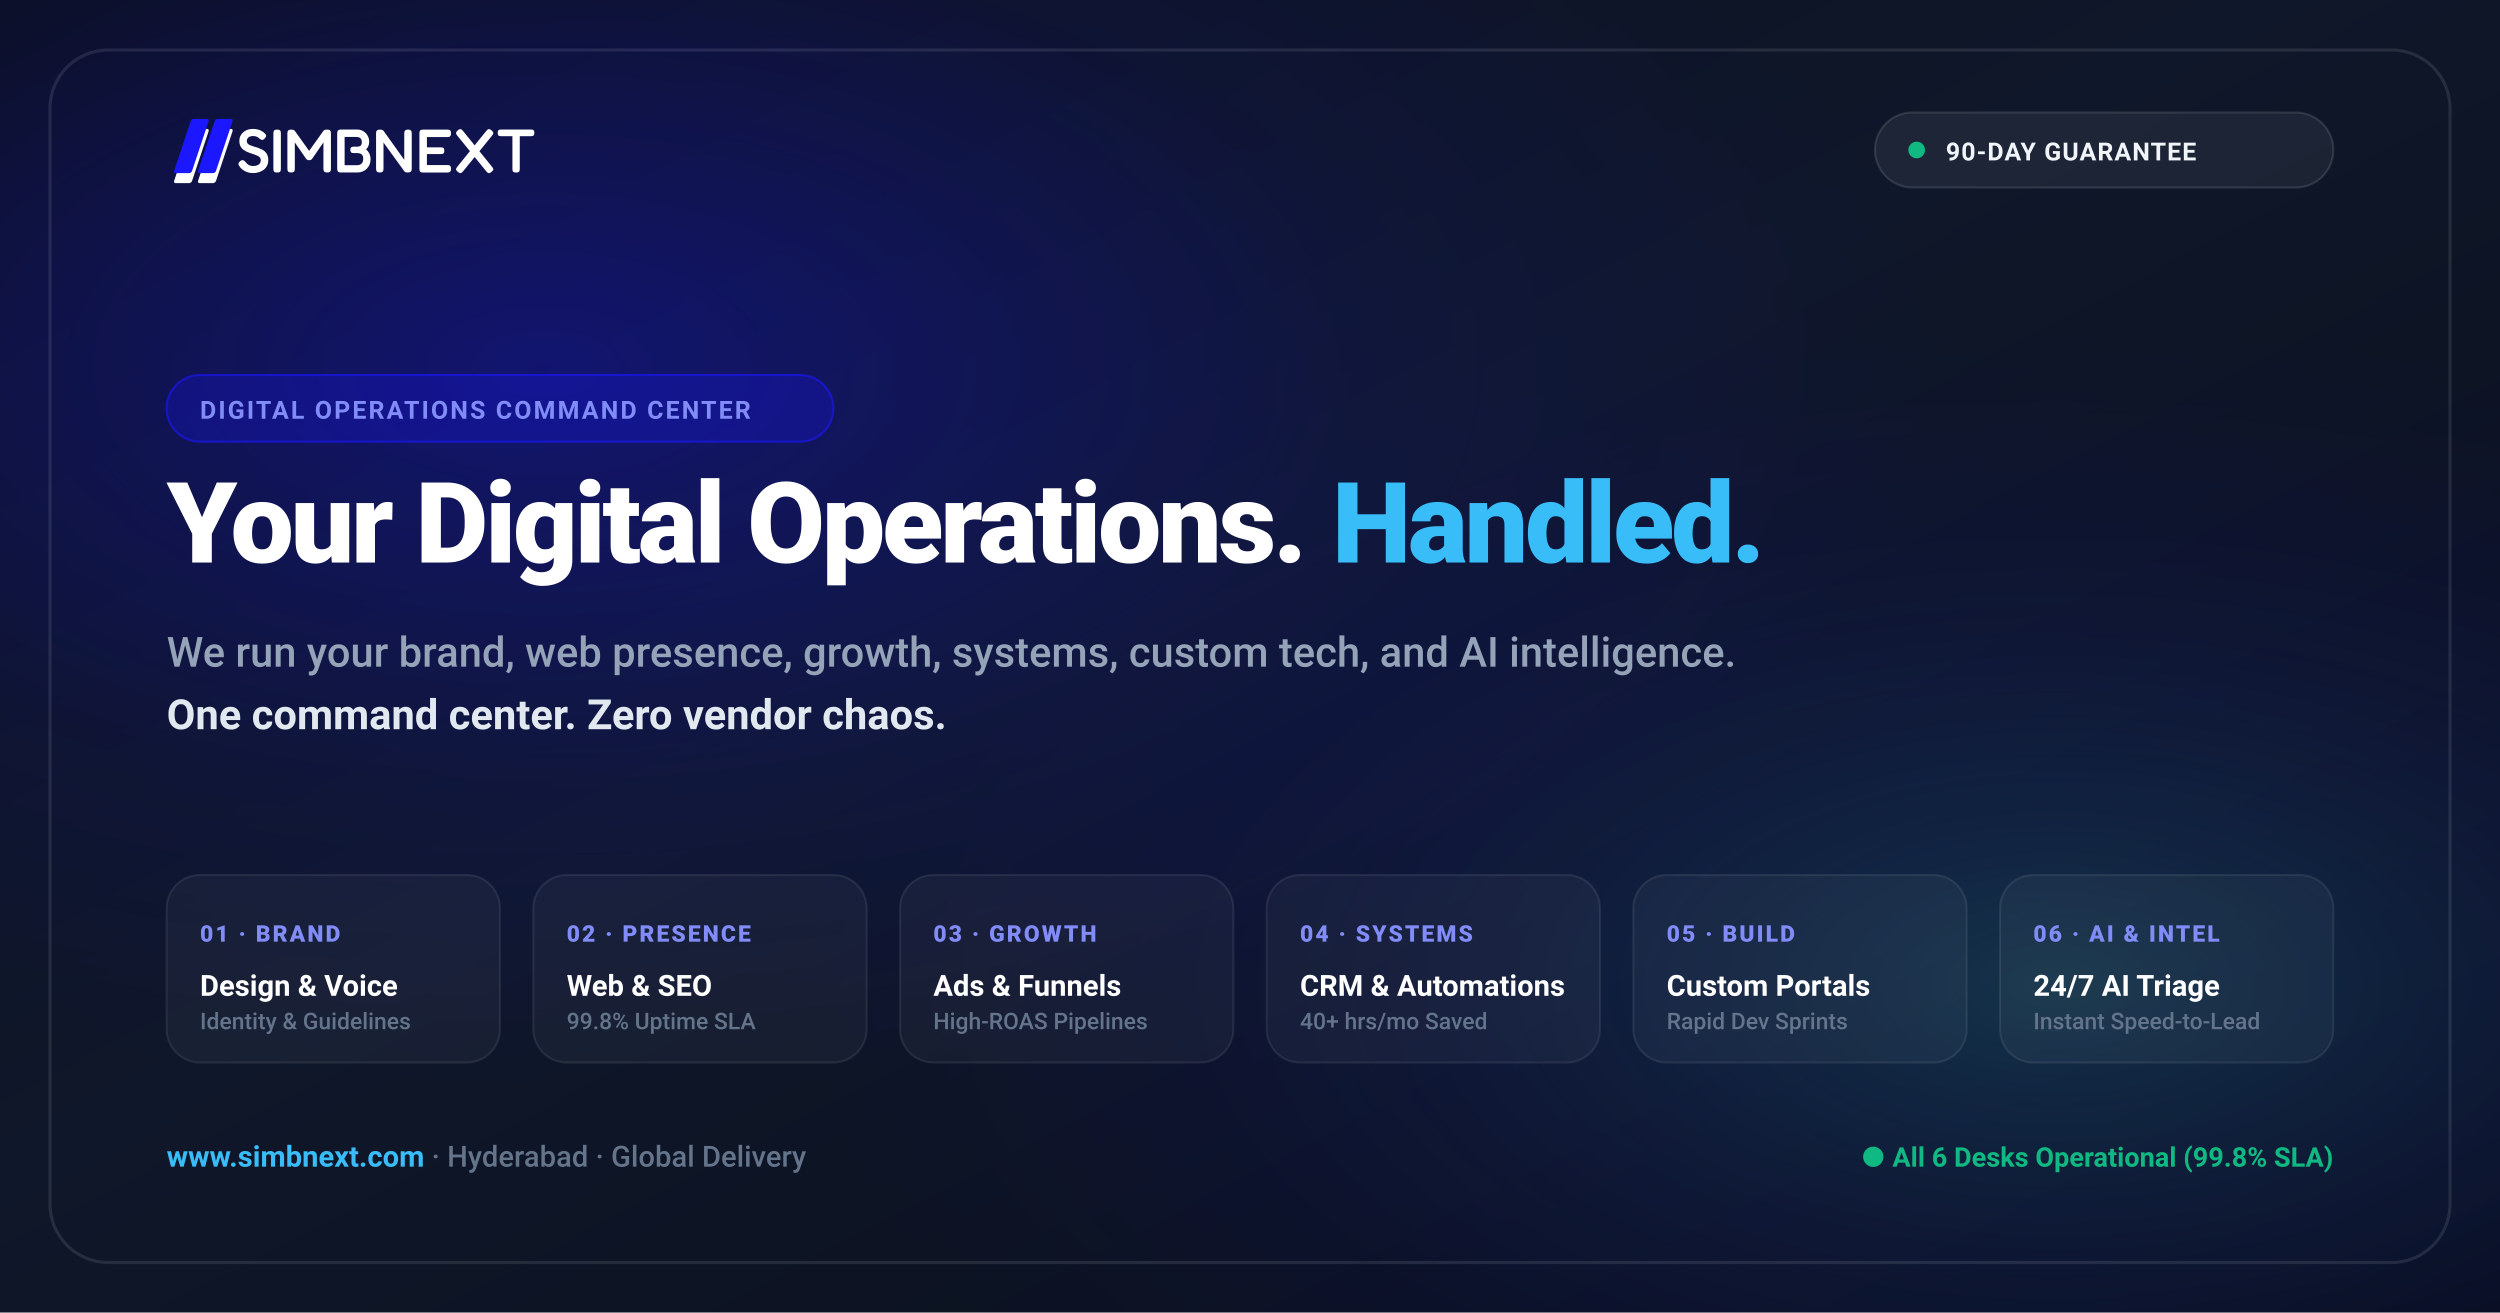
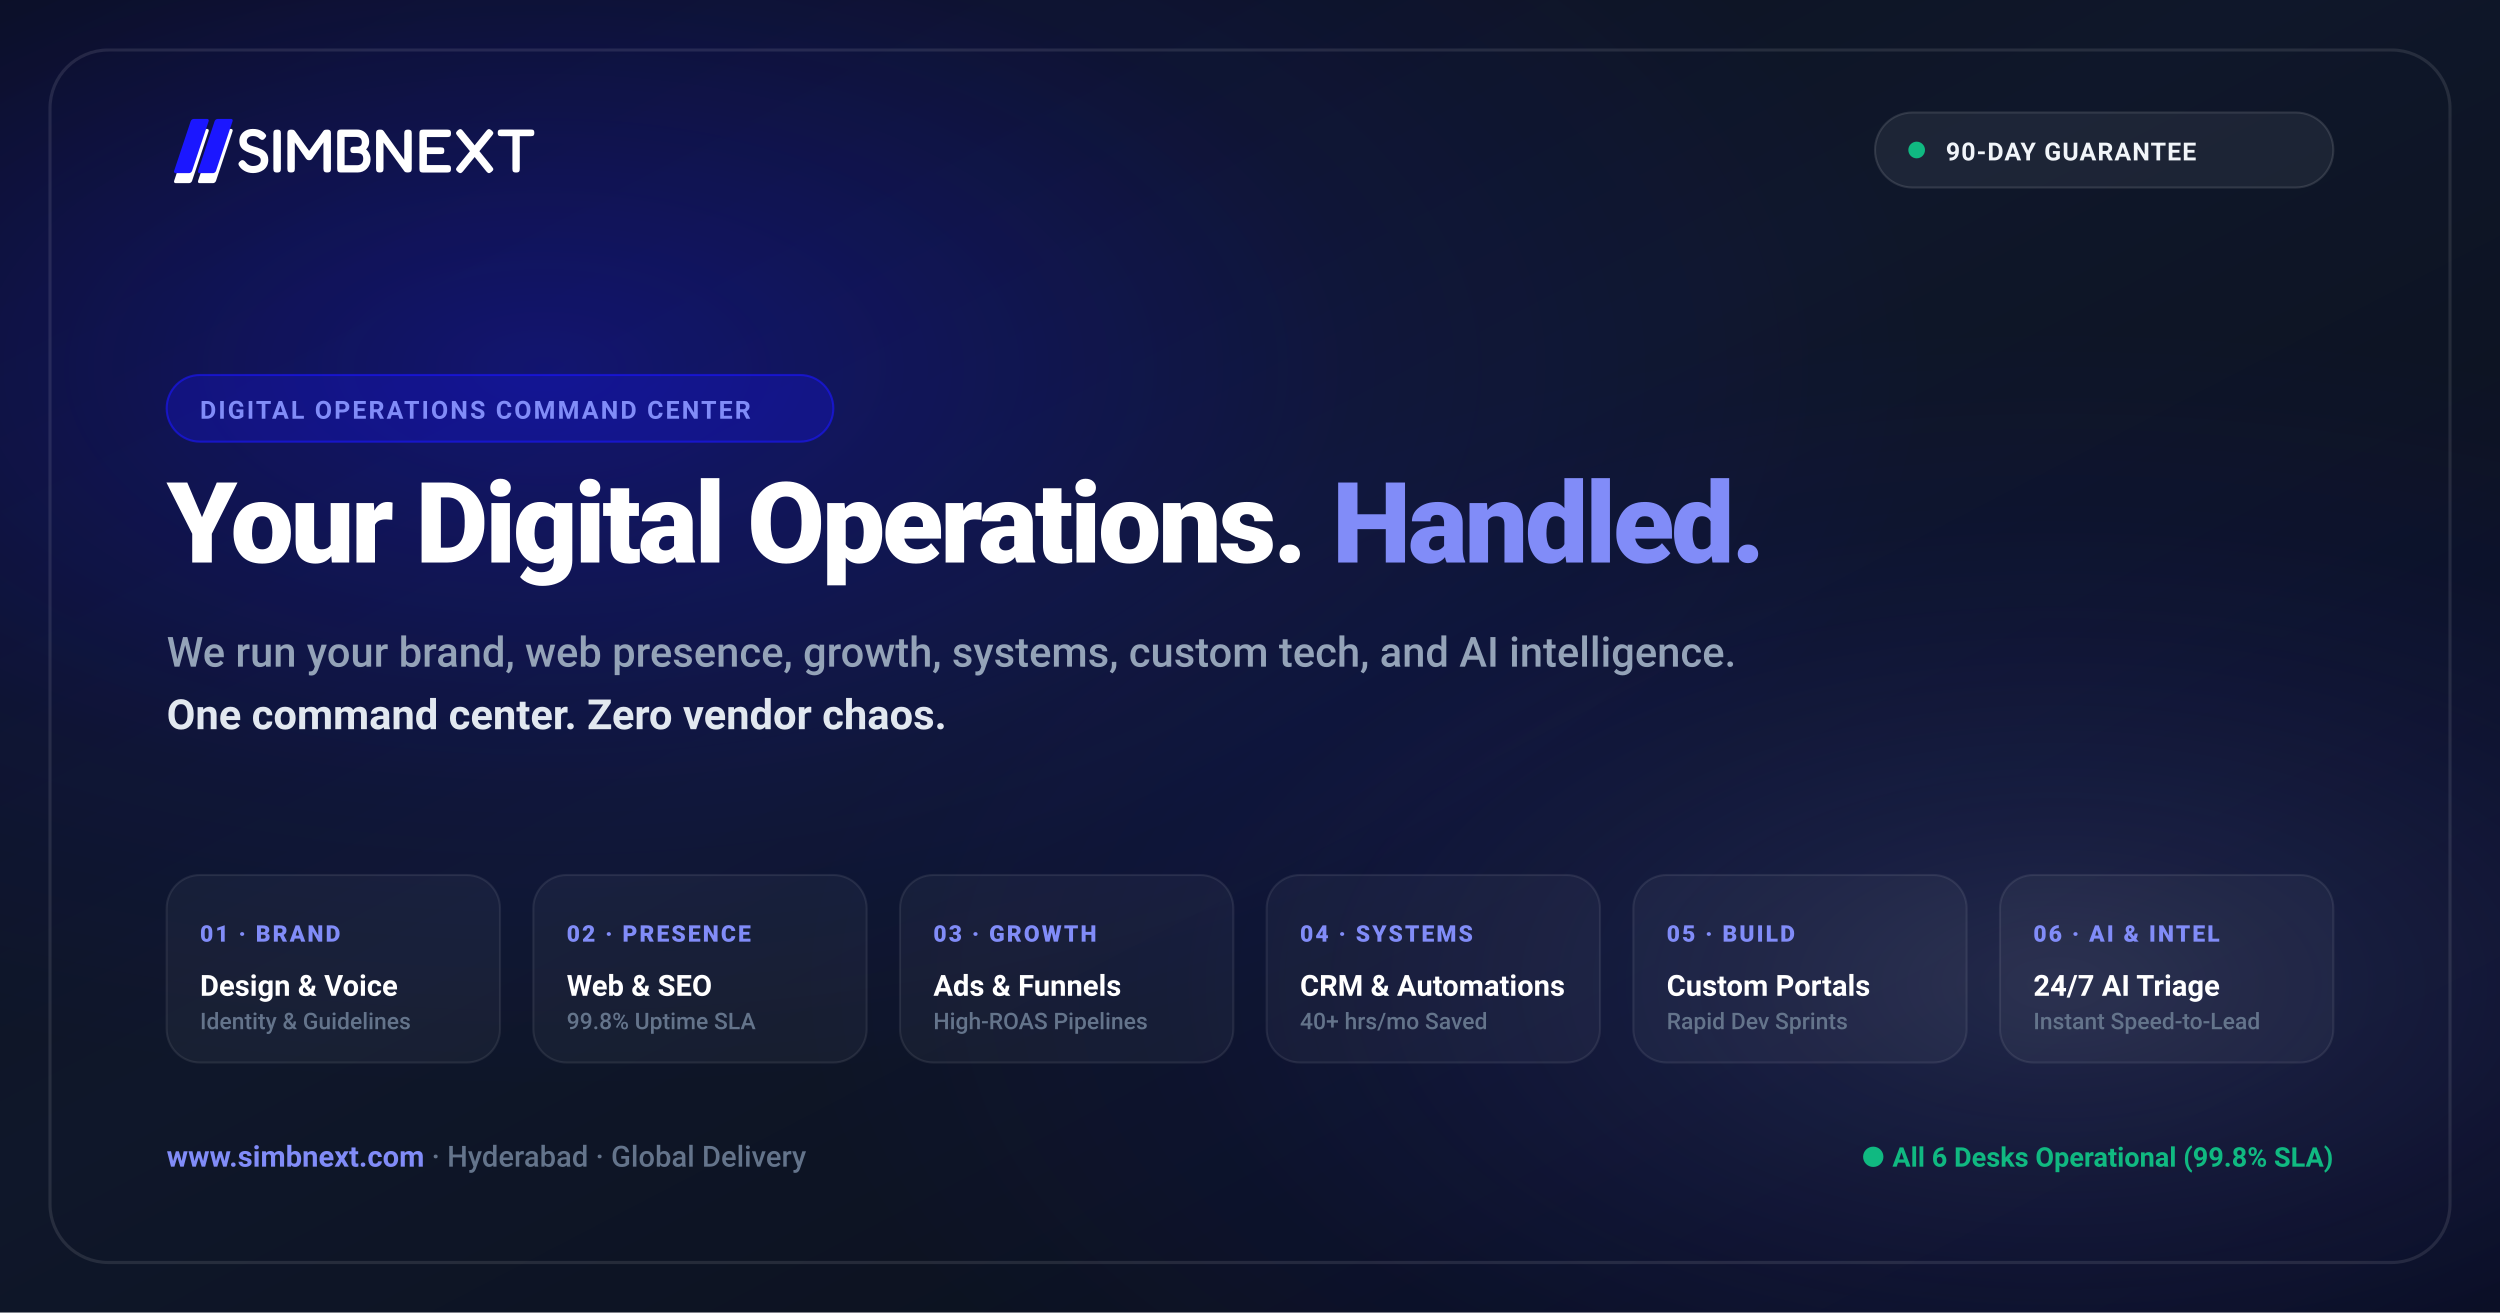
<svg xmlns="http://www.w3.org/2000/svg" viewBox="0 0 1200 630" width="1200" height="630">
  <defs>
    <linearGradient id="canvasGrad" x1="0%" y1="0%" x2="100%" y2="100%">
      <stop offset="0%" stop-color="#0B0F19" />
      <stop offset="45%" stop-color="#0F172A" />
      <stop offset="100%" stop-color="#090D16" />
    </linearGradient>
    <radialGradient id="primaryGlow" cx="22%" cy="28%" r="55%">
      <stop offset="0%" stop-color="#1B17FF" stop-opacity="0.35" />
      <stop offset="60%" stop-color="#1B17FF" stop-opacity="0.08" />
      <stop offset="100%" stop-color="#1B17FF" stop-opacity="0" />
    </radialGradient>
    <radialGradient id="secondaryGlow" cx="82%" cy="75%" r="50%">
-       <stop offset="0%" stop-color="#38BDF8" stop-opacity="0.2" />
+       <stop offset="0%" stop-color="#818CF8" stop-opacity="0.2" />
      <stop offset="70%" stop-color="#1B17FF" stop-opacity="0.05" />
      <stop offset="100%" stop-color="#1B17FF" stop-opacity="0" />
    </radialGradient>
  </defs>
  <rect width="1200" height="630" fill="url(#canvasGrad)" />
  <rect width="1200" height="630" fill="url(#primaryGlow)" />
  <rect width="1200" height="630" fill="url(#secondaryGlow)" />
  <rect x="24" y="24" width="1152" height="582" rx="28" fill="none" stroke="#FFFFFF" stroke-opacity="0.1" stroke-width="1.5" />
  <svg x="80" y="55" width="180" height="35" viewBox="0 0 1544 300">
    <g>
      <g>
        <g transform="matrix(1 0 -0.3333333 1 0 0)">
          <path style="fill:#FFFFFF;" d="M130.934,58.984h55.418c5.101,0,9.236,4.135,9.236,9.236l0,204.738             c0,5.101-4.135,9.236-9.236,9.236h-55.418c-5.101,0-9.236-4.135-9.236-9.236l0-204.738             C121.698,63.119,125.833,58.984,130.934,58.984z" />
          <path style="fill:#FFFFFF;" d="M229.455,58.984h55.418c5.101,0,9.236,4.135,9.236,9.236l0,204.738             c0,5.101-4.135,9.236-9.236,9.236h-55.418c-5.101,0-9.236-4.135-9.236-9.236l0-204.738             C220.218,63.119,224.354,58.984,229.455,58.984z" />
        </g>
        <g>
          <path style="fill:#1B17FF;" d="M111.273,17.805h55.418c5.101,0,7.858,4.135,6.158,9.236L104.602,231.78             c-1.7,5.101-7.214,9.236-12.315,9.236H36.869c-5.101,0-7.858-4.135-6.158-9.236L98.958,27.042             C100.658,21.941,106.172,17.805,111.273,17.805z" />
          <path style="fill:#1B17FF;" d="M209.793,17.805h55.418c5.101,0,7.858,4.135,6.158,9.236L203.123,231.78             c-1.7,5.101-7.214,9.236-12.315,9.236H135.39c-5.101,0-7.858-4.135-6.158-9.236l68.246-204.738             C199.179,21.941,204.692,17.805,209.793,17.805z" />
        </g>
      </g>
      <g>
        <path style="fill:#FFFFFF;" d="M355.924,240.77c-7.756,0-14.71-0.929-20.862-2.782c-6.156-1.856-11.549-4.211-16.184-7.08           c-4.638-2.864-8.514-5.815-11.632-8.851c-3.121-3.034-5.437-5.815-6.954-8.344c-2.363-3.035-3.837-5.729-4.425-8.092           c-0.593-2.359-0.34-4.679,0.758-6.954c1.095-2.276,3.161-4.679,6.195-7.207c3.035-2.694,5.855-4.085,8.471-4.172           c2.612-0.083,5.14,0.719,7.586,2.402c2.442,1.687,4.844,4.046,7.207,7.08c4.046,5.396,8.597,9.229,13.655,11.505           c5.057,2.276,10.115,3.414,15.172,3.414c6.575,0,12.304-0.885,17.195-2.655c4.887-1.77,8.68-4.425,11.379-7.965           c2.695-3.54,4.046-8.092,4.046-13.655c0-4.551-1.351-8.301-4.046-11.252c-2.699-2.948-6.365-5.477-11-7.586           c-4.639-2.106-9.736-4.047-15.299-5.816c-5.563-1.771-11.213-3.667-16.942-5.689c-4.216-1.518-8.305-3.244-12.264-5.184           c-3.963-1.936-7.712-4.172-11.253-6.701c-3.54-2.528-6.618-5.52-9.229-8.977c-2.616-3.453-4.639-7.459-6.069-12.011           c-1.434-4.552-2.149-9.775-2.149-15.678c0-9.609,2.359-18.12,7.081-25.54c4.717-7.416,11.252-13.275,19.597-17.574           s17.993-6.448,28.953-6.448c6.911,0,13.106,0.632,18.586,1.896c5.476,1.265,10.198,2.869,14.161,4.805           c3.959,1.94,7.207,3.88,9.735,5.816c2.529,1.94,4.382,3.583,5.563,4.931c4.046,3.88,6.278,7.167,6.701,9.862           c0.419,2.698-1.138,6.239-4.678,10.62c-3.54,4.386-6.954,6.788-10.241,7.207c-3.287,0.423-7.041-0.885-11.252-3.919           c-2.529-2.695-5.184-4.931-7.965-6.701s-5.816-3.074-9.103-3.919c-3.288-0.841-7.207-1.264-11.759-1.264           c-3.374,0-6.618,0.466-9.735,1.391c-3.121,0.929-5.776,2.276-7.965,4.046c-2.193,1.77-3.919,3.919-5.184,6.448           c-1.265,2.529-1.896,5.397-1.896,8.597c0,4.216,1.221,7.713,3.667,10.494c2.442,2.782,5.772,5.058,9.988,6.828           c4.212,1.77,8.933,3.414,14.161,4.931c5.223,1.518,10.534,3.122,15.931,4.805c5.563,1.857,11.039,4.046,16.437,6.575           c5.393,2.528,10.198,5.689,14.414,9.482c4.211,3.793,7.586,8.514,10.115,14.161c2.528,5.65,3.793,12.518,3.793,20.608           c0,9.273-1.77,17.365-5.311,24.275c-3.54,6.915-8.388,12.561-14.54,16.942c-6.156,4.386-12.896,7.63-20.229,9.735           C370.97,239.715,363.51,240.77,355.924,240.77z" />
        <path style="fill:#FFFFFF;" d="M454.793,238.494c-4.892,0-8.388-0.719-10.494-2.149c-2.11-1.43-3.457-3.326-4.046-5.689           c-0.593-2.358-0.885-4.97-0.885-7.839V77.164c0-2.864,0.292-5.437,0.885-7.712c0.589-2.276,1.979-4.129,4.172-5.563           c2.189-1.43,5.729-2.149,10.621-2.149c4.717,0,8.131,0.719,10.241,2.149c2.106,1.434,3.453,3.287,4.046,5.563           c0.588,2.276,0.885,4.931,0.885,7.965v145.652c0,2.869-0.296,5.437-0.885,7.713c-0.593,2.275-1.983,4.133-4.172,5.562           C462.967,237.775,459.51,238.494,454.793,238.494z" />
        <path style="fill:#FFFFFF;" d="M512.193,238.241c-4.551,0-7.882-0.675-9.988-2.022c-2.11-1.348-3.5-3.2-4.172-5.563           c-0.676-2.358-1.012-4.97-1.012-7.839V76.911c0-2.694,0.336-5.14,1.012-7.333c0.671-2.189,2.105-4.046,4.298-5.563           c2.189-1.517,5.646-2.276,10.368-2.276c3.54,0,6.195,0.253,7.965,0.759c1.77,0.505,3.161,1.138,4.172,1.896           c1.012,0.758,2.023,1.73,3.035,2.908l61.447,85.975h-5.563l61.7-86.481c1.177-1.347,2.359-2.358,3.54-3.034           c1.178-0.672,2.695-1.177,4.552-1.517c1.853-0.336,4.299-0.506,7.333-0.506c4.718,0,8.175,0.759,10.368,2.276           c2.189,1.517,3.58,3.457,4.172,5.816c0.589,2.363,0.885,4.892,0.885,7.586v145.905c0,2.529-0.296,4.975-0.885,7.333           c-0.593,2.363-1.983,4.216-4.172,5.563c-2.193,1.348-5.733,2.022-10.621,2.022c-4.551,0-7.882-0.719-9.988-2.149           c-2.11-1.43-3.5-3.326-4.172-5.689c-0.675-2.358-1.011-4.887-1.011-7.586v-108.48l-45.769,66.504           c-0.506,0.846-1.265,1.813-2.276,2.908c-1.012,1.098-2.363,2.022-4.046,2.781c-1.687,0.759-3.963,1.138-6.828,1.138           c-2.868,0-5.101-0.379-6.701-1.138c-1.604-0.759-2.908-1.684-3.919-2.781c-1.012-1.095-1.94-2.15-2.782-3.161l-45.516-65.999           v108.733c0,2.529-0.296,4.975-0.885,7.333c-0.593,2.363-1.983,4.216-4.172,5.563C520.368,237.566,516.911,238.241,512.193,238.241           z" />
        <path style="fill:#FFFFFF;" d="M717.013,238.241c-4.552,0-7.882-0.758-9.988-2.275c-2.11-1.518-3.458-3.54-4.046-6.068           c-0.593-2.529-0.885-5.311-0.885-8.345V77.923c0-2.865,0.292-5.52,0.885-7.965c0.588-2.442,1.979-4.465,4.172-6.069           c2.188-1.6,5.563-2.402,10.114-2.402h66.757c9.775,0,18.373,2.276,25.792,6.828c7.417,4.551,13.276,10.62,17.575,18.207           c4.298,7.586,6.448,15.848,6.448,24.781c0,4.046-0.466,8.009-1.391,11.885c-0.929,3.88-2.363,7.503-4.299,10.874           c-1.94,3.374-4.342,6.409-7.207,9.103c3.876,3.035,7.246,6.788,10.115,11.253c2.864,4.469,5.014,9.229,6.448,14.287           c1.431,5.058,2.149,10.367,2.149,15.931c-0.17,7.586-1.604,14.627-4.298,21.114c-2.699,6.491-6.492,12.182-11.379,17.068           c-4.891,4.892-10.538,8.685-16.942,11.379c-6.409,2.695-13.236,4.046-20.482,4.046H717.013z M732.691,208.403h51.332           c4.718,0,9.017-0.925,12.896-2.781c3.876-1.854,6.91-4.718,9.103-8.598c2.189-3.876,3.288-8.934,3.288-15.172           c0-4.889-0.632-8.808-1.897-11.759c-1.264-2.948-2.995-5.224-5.184-6.827c-2.193-1.601-4.552-2.738-7.08-3.414           c-2.529-0.672-5.101-1.094-7.713-1.264c-2.615-0.166-5.018-0.254-7.207-0.254h-11.379c-4.386,0-7.586-1.012-9.609-3.034           c-2.023-2.023-3.035-5.476-3.035-10.368c0-4.717,1.094-8.048,3.287-9.988c2.189-1.936,5.563-2.908,10.115-2.908h11.126           c2.189,0,4.591-0.083,7.207-0.253c2.612-0.166,5.097-0.798,7.46-1.896c2.358-1.094,4.298-2.908,5.816-5.437           c1.517-2.529,2.275-6.152,2.275-10.874c0-7.586-1.983-13.105-5.942-16.563c-3.963-3.453-10.664-5.184-20.103-5.184h-44.757           V208.403z" />
        <path style="fill:#FFFFFF;" d="M877.329,238.241c-4.552,0-7.882-0.719-9.988-2.149c-2.11-1.43-3.5-3.326-4.172-5.689           c-0.676-2.358-1.012-4.887-1.012-7.586V76.406c0-2.695,0.336-5.097,1.012-7.207c0.672-2.106,2.149-3.876,4.425-5.31           c2.276-1.43,5.772-2.149,10.494-2.149c5.058,0,8.554,0.549,10.494,1.644c1.936,1.099,3.75,2.742,5.437,4.931l84.205,117.836           V76.406c0-2.695,0.335-5.097,1.011-7.207c0.672-2.106,2.106-3.876,4.299-5.31c2.189-1.43,5.646-2.149,10.368-2.149           c4.552,0,7.922,0.759,10.114,2.276c2.189,1.517,3.58,3.457,4.173,5.816c0.589,2.363,0.885,4.892,0.885,7.586v145.652           c0,2.699-0.379,5.184-1.138,7.46c-0.759,2.275-2.276,4.133-4.552,5.562c-2.275,1.431-5.776,2.149-10.494,2.149           c-3.71,0-6.662-0.34-8.85-1.011c-2.193-0.676-4.133-2.106-5.816-4.299l-85.47-117.837v107.975c0,2.699-0.296,5.184-0.885,7.46           c-0.593,2.275-1.983,4.133-4.172,5.562C885.504,237.522,882.046,238.241,877.329,238.241z" />
        <path style="fill:#FFFFFF;" d="M1056.104,238.494c-4.892,0-8.388-0.719-10.494-2.149c-2.109-1.43-3.457-3.326-4.046-5.689           c-0.593-2.358-0.885-4.97-0.885-7.839V77.164c0-5.899,1.178-9.945,3.54-12.138c2.359-2.189,6.574-3.287,12.644-3.287h98.365           c2.865,0,5.477,0.296,7.839,0.885c2.359,0.592,4.212,1.983,5.563,4.172c1.348,2.193,2.023,5.733,2.023,10.621           c0,4.722-0.72,8.135-2.149,10.241c-1.435,2.11-3.331,3.457-5.689,4.046c-2.363,0.593-4.975,0.885-7.84,0.885h-83.446v42.229           h57.401c2.864,0,5.35,0.296,7.46,0.885c2.105,0.593,3.749,1.813,4.931,3.667c1.178,1.857,1.77,5.058,1.77,9.609           c0,4.046-0.592,7.042-1.77,8.977c-1.182,1.939-2.868,3.16-5.058,3.666c-2.192,0.506-4.805,0.76-7.839,0.76h-56.896v45.263h83.699           c2.865,0,5.477,0.297,7.839,0.885c2.359,0.593,4.212,1.983,5.563,4.173c1.348,2.192,2.023,5.649,2.023,10.367           c0,4.722-0.72,8.179-2.149,10.368c-1.435,2.192-3.331,3.579-5.689,4.172c-2.363,0.589-4.975,0.885-7.84,0.885H1056.104z" />
        <path style="fill:#FFFFFF;" d="M1198.216,235.459c-4.386-3.706-6.618-7.12-6.701-10.241c-0.087-3.117,1.727-6.784,5.437-11           l119.354-147.422c2.528-3.034,4.844-5.097,6.954-6.195c2.105-1.095,4.338-1.265,6.701-0.506c2.358,0.758,5.057,2.489,8.092,5.184           c4.552,3.88,6.827,7.42,6.827,10.621c0,3.204-1.857,6.914-5.563,11.126l-119.354,146.917c-2.528,2.864-4.848,4.887-6.954,6.068           c-2.109,1.178-4.342,1.348-6.7,0.506C1203.945,239.671,1201.251,237.988,1198.216,235.459z M1337.799,235.459           c-3.034,2.528-5.689,4.212-7.966,5.058c-2.275,0.842-4.469,0.672-6.574-0.506c-2.11-1.182-4.426-3.204-6.954-6.068           L1196.952,87.026c-3.71-4.212-5.523-7.922-5.437-11.126c0.083-3.2,2.315-6.741,6.701-10.621c3.034-2.694,5.689-4.425,7.965-5.184           c2.276-0.759,4.508-0.589,6.701,0.506c2.188,1.098,4.465,3.161,6.827,6.195l119.354,147.422c3.876,4.216,5.816,7.883,5.816,11           C1344.88,228.339,1342.517,231.753,1337.799,235.459z" />
        <path style="fill:#FFFFFF;" d="M1500.642,61.486c2.528,0,4.761,0.253,6.701,0.759c1.936,0.505,3.496,1.73,4.678,3.667           c1.178,1.94,1.77,5.101,1.77,9.482c0,4.046-0.632,7.041-1.896,8.977c-1.264,1.94-2.907,3.161-4.931,3.667           c-2.022,0.506-4.299,0.758-6.827,0.758h-46.275v134.526c0,2.868-0.296,5.437-0.885,7.713c-0.593,2.275-1.939,4.089-4.046,5.437           c-2.109,1.348-5.606,2.022-10.494,2.022c-4.722,0-8.135-0.719-10.241-2.149c-2.109-1.43-3.413-3.287-3.919-5.562           c-0.506-2.276-0.759-4.844-0.759-7.713V88.796h-47.033c-2.363,0-4.596-0.252-6.701-0.758c-2.11-0.506-3.754-1.727-4.931-3.667           c-1.182-1.936-1.771-5.014-1.771-9.23c0-4.212,0.589-7.29,1.771-9.229c1.177-1.936,2.82-3.161,4.931-3.667           c2.105-0.506,4.338-0.759,6.701-0.759H1500.642z" />
      </g>
    </g>
  </svg>
  <g transform="translate(900, 54)">
    <rect width="220" height="36" rx="18" fill="#FFFFFF" fill-opacity="0.06" stroke="#FFFFFF" stroke-opacity="0.12" />
    <circle cx="20" cy="18" r="4" fill="#10B981" />
    <text x="34" y="23" fill="#F1F5F9" font-family="-apple-system, BlinkMacSystemFont, 'Segoe UI', Roboto, sans-serif" font-weight="700" font-size="12" letter-spacing="0.5px">90-DAY GUARANTEE</text>
  </g>
  <g transform="translate(80, 180)">
    <rect width="320" height="32" rx="16" fill="#1B17FF" fill-opacity="0.25" stroke="#1B17FF" stroke-opacity="0.6" />
    <text x="16" y="21" fill="#818CF8" font-family="-apple-system, BlinkMacSystemFont, 'Segoe UI', Roboto, sans-serif" font-weight="700" font-size="12" letter-spacing="1px">DIGITAL OPERATIONS COMMAND CENTER</text>
    <text x="0" y="90" fill="#FFFFFF" font-family="-apple-system, BlinkMacSystemFont, 'Segoe UI', Roboto, sans-serif" font-weight="900" font-size="54" letter-spacing="-1.5px">
-       Your Digital Operations. <tspan fill="#38BDF8">Handled.</tspan>
+       Your Digital Operations. <tspan fill="#818CF8">Handled.</tspan>
    </text>
    <text x="0" y="140" fill="#94A3B8" font-family="-apple-system, BlinkMacSystemFont, 'Segoe UI', Roboto, sans-serif" font-weight="500" font-size="20">
      We run your brand, web presence, growth, systems, custom tech, and AI intelligence.
    </text>
    <text x="0" y="170" fill="#E2E8F0" font-family="-apple-system, BlinkMacSystemFont, 'Segoe UI', Roboto, sans-serif" font-weight="700" font-size="20">
      One command center. Zero vendor chaos.
    </text>
  </g>
  <g transform="translate(80, 420)">
    <g transform="translate(0, 0)">
      <rect width="160" height="90" rx="16" fill="#FFFFFF" fill-opacity="0.04" stroke="#FFFFFF" stroke-opacity="0.08" />
      <text x="16" y="32" fill="#818CF8" font-family="-apple-system, BlinkMacSystemFont, 'Segoe UI', Roboto, sans-serif" font-weight="800" font-size="11" letter-spacing="1px">01 · BRAND</text>
      <text x="16" y="58" fill="#FFFFFF" font-family="-apple-system, BlinkMacSystemFont, 'Segoe UI', Roboto, sans-serif" font-weight="700" font-size="14">Design &amp; Voice</text>
      <text x="16" y="74" fill="#64748B" font-family="-apple-system, BlinkMacSystemFont, 'Segoe UI', Roboto, sans-serif" font-weight="500" font-size="11">Identity &amp; Guidelines</text>
    </g>
    <g transform="translate(176, 0)">
      <rect width="160" height="90" rx="16" fill="#FFFFFF" fill-opacity="0.04" stroke="#FFFFFF" stroke-opacity="0.08" />
      <text x="16" y="32" fill="#818CF8" font-family="-apple-system, BlinkMacSystemFont, 'Segoe UI', Roboto, sans-serif" font-weight="800" font-size="11" letter-spacing="1px">02 · PRESENCE</text>
      <text x="16" y="58" fill="#FFFFFF" font-family="-apple-system, BlinkMacSystemFont, 'Segoe UI', Roboto, sans-serif" font-weight="700" font-size="14">Web &amp; SEO</text>
      <text x="16" y="74" fill="#64748B" font-family="-apple-system, BlinkMacSystemFont, 'Segoe UI', Roboto, sans-serif" font-weight="500" font-size="11">99.8% Uptime SLA</text>
    </g>
    <g transform="translate(352, 0)">
      <rect width="160" height="90" rx="16" fill="#FFFFFF" fill-opacity="0.04" stroke="#FFFFFF" stroke-opacity="0.08" />
      <text x="16" y="32" fill="#818CF8" font-family="-apple-system, BlinkMacSystemFont, 'Segoe UI', Roboto, sans-serif" font-weight="800" font-size="11" letter-spacing="1px">03 · GROWTH</text>
      <text x="16" y="58" fill="#FFFFFF" font-family="-apple-system, BlinkMacSystemFont, 'Segoe UI', Roboto, sans-serif" font-weight="700" font-size="14">Ads &amp; Funnels</text>
      <text x="16" y="74" fill="#64748B" font-family="-apple-system, BlinkMacSystemFont, 'Segoe UI', Roboto, sans-serif" font-weight="500" font-size="11">High-ROAS Pipelines</text>
    </g>
    <g transform="translate(528, 0)">
      <rect width="160" height="90" rx="16" fill="#FFFFFF" fill-opacity="0.04" stroke="#FFFFFF" stroke-opacity="0.08" />
      <text x="16" y="32" fill="#818CF8" font-family="-apple-system, BlinkMacSystemFont, 'Segoe UI', Roboto, sans-serif" font-weight="800" font-size="11" letter-spacing="1px">04 · SYSTEMS</text>
      <text x="16" y="58" fill="#FFFFFF" font-family="-apple-system, BlinkMacSystemFont, 'Segoe UI', Roboto, sans-serif" font-weight="700" font-size="14">CRM &amp; Automations</text>
      <text x="16" y="74" fill="#64748B" font-family="-apple-system, BlinkMacSystemFont, 'Segoe UI', Roboto, sans-serif" font-weight="500" font-size="11">40+ hrs/mo Saved</text>
    </g>
    <g transform="translate(704, 0)">
      <rect width="160" height="90" rx="16" fill="#FFFFFF" fill-opacity="0.04" stroke="#FFFFFF" stroke-opacity="0.08" />
      <text x="16" y="32" fill="#818CF8" font-family="-apple-system, BlinkMacSystemFont, 'Segoe UI', Roboto, sans-serif" font-weight="800" font-size="11" letter-spacing="1px">05 · BUILD</text>
      <text x="16" y="58" fill="#FFFFFF" font-family="-apple-system, BlinkMacSystemFont, 'Segoe UI', Roboto, sans-serif" font-weight="700" font-size="14">Custom Portals</text>
      <text x="16" y="74" fill="#64748B" font-family="-apple-system, BlinkMacSystemFont, 'Segoe UI', Roboto, sans-serif" font-weight="500" font-size="11">Rapid Dev Sprints</text>
    </g>
    <g transform="translate(880, 0)">
      <rect width="160" height="90" rx="16" fill="#FFFFFF" fill-opacity="0.04" stroke="#FFFFFF" stroke-opacity="0.08" />
      <text x="16" y="32" fill="#818CF8" font-family="-apple-system, BlinkMacSystemFont, 'Segoe UI', Roboto, sans-serif" font-weight="800" font-size="11" letter-spacing="1px">06 · AI &amp; INTEL</text>
      <text x="16" y="58" fill="#FFFFFF" font-family="-apple-system, BlinkMacSystemFont, 'Segoe UI', Roboto, sans-serif" font-weight="700" font-size="14">24/7 AI Triage</text>
      <text x="16" y="74" fill="#64748B" font-family="-apple-system, BlinkMacSystemFont, 'Segoe UI', Roboto, sans-serif" font-weight="500" font-size="11">Instant Speed-to-Lead</text>
    </g>
  </g>
  <g transform="translate(80, 560)">
-     <text x="0" y="0" fill="#38BDF8" font-family="-apple-system, BlinkMacSystemFont, 'Segoe UI', Roboto, sans-serif" font-weight="700" font-size="14" font-mono="true">
+     <text x="0" y="0" fill="#818CF8" font-family="-apple-system, BlinkMacSystemFont, 'Segoe UI', Roboto, sans-serif" font-weight="700" font-size="14" font-mono="true">
      www.simbnext.com <tspan fill="#64748B" font-weight="500">· Hyderabad · Global Delivery</tspan>
    </text>
    <text x="1040" y="0" fill="#10B981" font-family="-apple-system, BlinkMacSystemFont, 'Segoe UI', Roboto, sans-serif" font-weight="700" font-size="13" font-mono="true" text-anchor="end">
      ● All 6 Desks Operational (99.8% SLA)
    </text>
  </g>
</svg>
